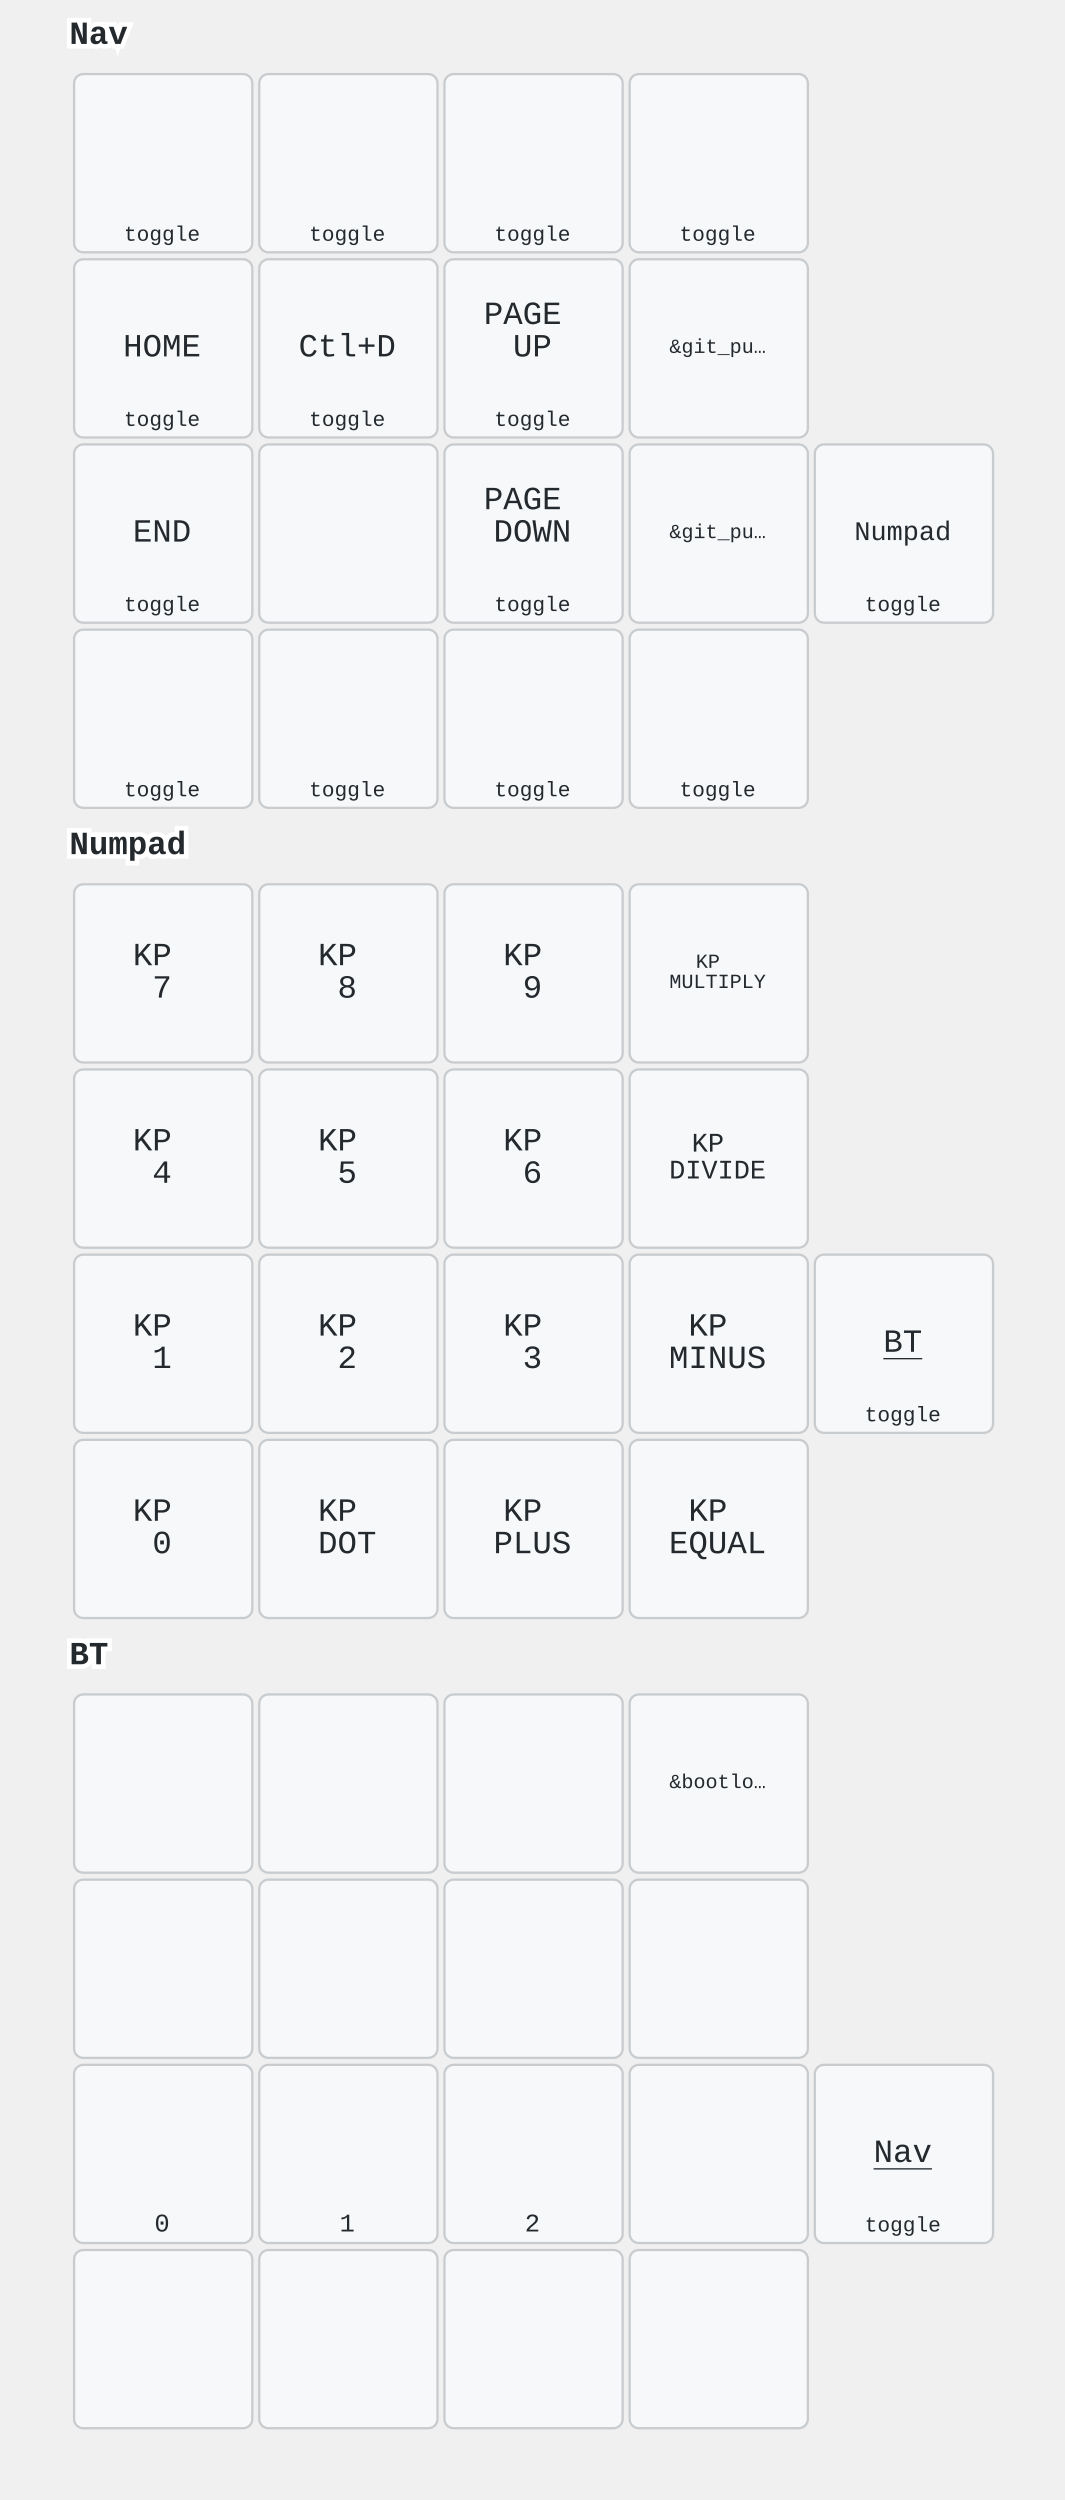
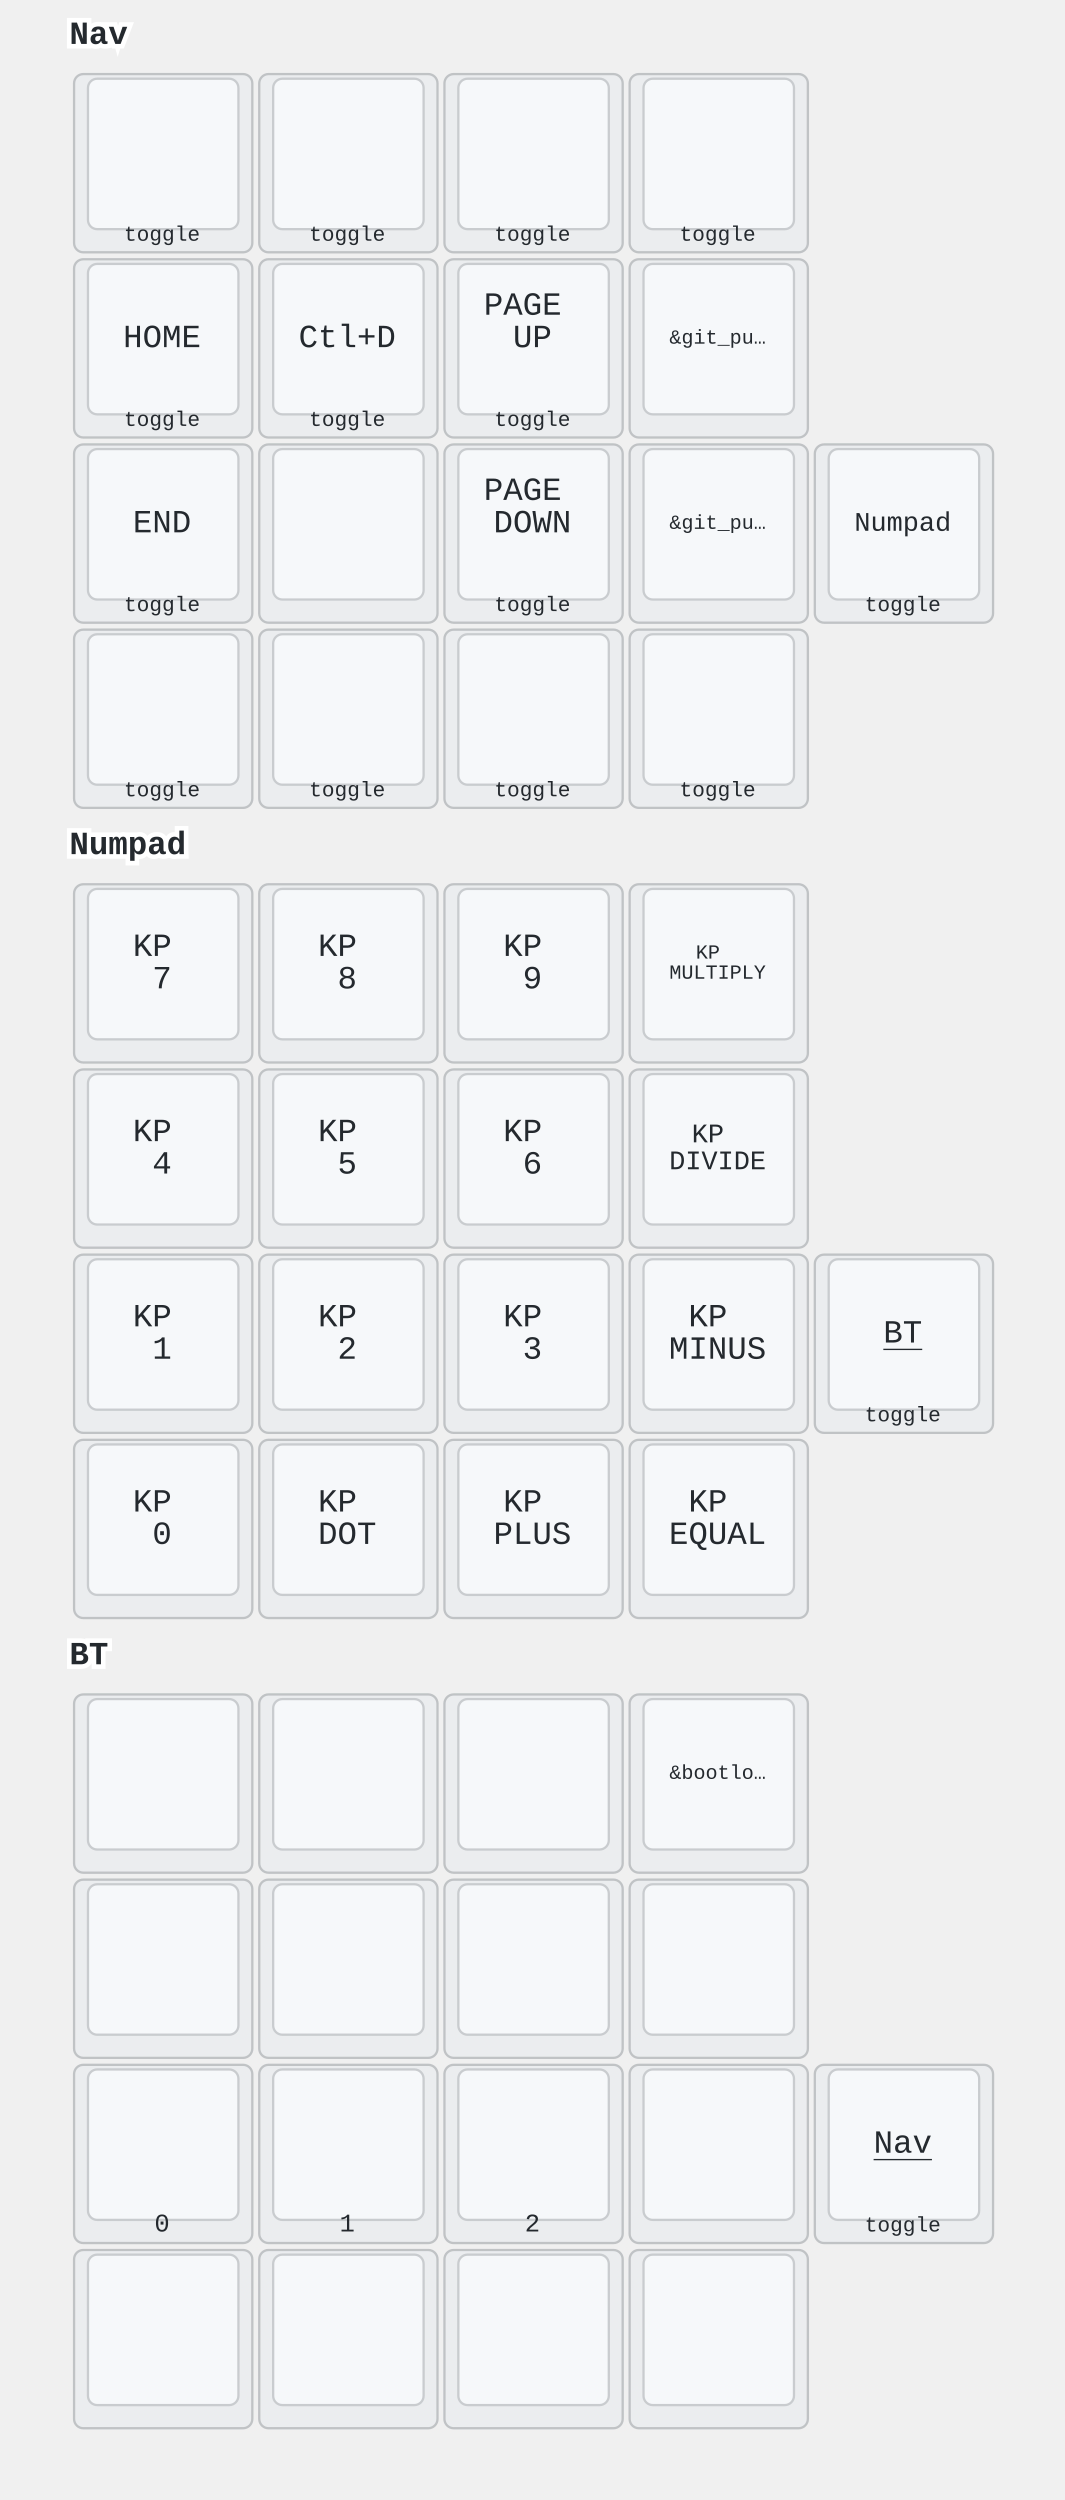
<svg xmlns="http://www.w3.org/2000/svg" xmlns:xlink="http://www.w3.org/1999/xlink" width="460" height="1080" viewBox="0 0 460 1080" class="keymap">
  <defs>/* start glyphs */
<svg id="mdi:arrow-down-bold">
      <svg id="mdi-arrow-down-bold" viewBox="0 0 24 24">
        <path d="M9,4H15V12H19.84L12,19.84L4.16,12H9V4Z" />
      </svg>
    </svg>
    <svg id="mdi:arrow-left-bold">
      <svg id="mdi-arrow-left-bold" viewBox="0 0 24 24">
        <path d="M20,9V15H12V19.84L4.16,12L12,4.16V9H20Z" />
      </svg>
    </svg>
    <svg id="mdi:arrow-right-bold">
      <svg id="mdi-arrow-right-bold" viewBox="0 0 24 24">
        <path d="M4,15V9H12V4.16L19.84,12L12,19.84V15H4Z" />
      </svg>
    </svg>
    <svg id="mdi:arrow-up-bold">
      <svg id="mdi-arrow-up-bold" viewBox="0 0 24 24">
        <path d="M15,20H9V12H4.16L12,4.16L19.84,12H15V20Z" />
      </svg>
    </svg>
    <svg id="mdi:backspace">
      <svg id="mdi-backspace" viewBox="0 0 24 24">
        <path d="M22,3H7C6.31,3 5.77,3.35 5.41,3.88L0,12L5.41,20.11C5.77,20.64 6.31,21 7,21H22A2,2 0 0,0 24,19V5A2,2 0 0,0 22,3M19,15.59L17.59,17L14,13.41L10.41,17L9,15.59L12.59,12L9,8.41L10.41,7L14,10.59L17.59,7L19,8.41L15.41,12" />
      </svg>
    </svg>
    <svg id="mdi:backspace-reverse-outline">
      <svg id="mdi-backspace-reverse-outline" viewBox="0 0 24 24">
        <path d="M5,15.59L6.41,17L10,13.41L13.59,17L15,15.59L11.41,12L15,8.41L13.59,7L10,10.59L6.41,7L5,8.41L8.59,12L5,15.59M2,3A2,2 0 0,0 0,5V19A2,2 0 0,0 2,21H17C17.69,21 18.23,20.64 18.59,20.11L24,12L18.59,3.88C18.23,3.35 17.69,3 17,3H2M2,5H17L21.72,12L17,19H2V5Z" />
      </svg>
    </svg>
    <svg id="mdi:bluetooth-connect">
      <svg id="mdi-bluetooth-connect" viewBox="0 0 24 24">
        <path d="M19,10L17,12L19,14L21,12M14.88,16.29L13,18.17V14.41M13,5.83L14.88,7.71L13,9.58M17.71,7.71L12,2H11V9.58L6.41,5L5,6.41L10.59,12L5,17.58L6.41,19L11,14.41V22H12L17.71,16.29L13.41,12M7,12L5,10L3,12L5,14L7,12Z" />
      </svg>
    </svg>
    <svg id="mdi:bluetooth-off">
      <svg id="mdi-bluetooth-off" viewBox="0 0 24 24">
        <path d="M13,5.83L14.88,7.71L13.28,9.31L14.69,10.72L17.71,7.7L12,2H11V7.03L13,9.03M5.41,4L4,5.41L10.59,12L5,17.59L6.41,19L11,14.41V22H12L16.29,17.71L18.59,20L20,18.59M13,18.17V14.41L14.88,16.29" />
      </svg>
    </svg>
    <svg id="mdi:keyboard-return">
      <svg id="mdi-keyboard-return" viewBox="0 0 24 24">
        <path d="M19,7V11H5.83L9.41,7.41L8,6L2,12L8,18L9.41,16.58L5.83,13H21V7H19Z" />
      </svg>
    </svg>
    <svg id="mdi:keyboard-space">
      <svg id="mdi-keyboard-space" viewBox="0 0 24 24">
        <path d="M3 15H5V19H19V15H21V19C21 20.1 20.1 21 19 21H5C3.9 21 3 20.1 3 19V15Z" />
      </svg>
    </svg>
  </defs>/* end glyphs */
<style>/* inherit to force styles through use tags */
svg path {
    fill: inherit;
}

/* font and background color specifications */
svg.keymap {
    font-family: SFMono-Regular,Consolas,Liberation Mono,Menlo,monospace;
    font-size: 14px;
    font-kerning: normal;
    text-rendering: optimizeLegibility;
    fill: #24292e;
}

/* default key styling */
rect.key {
    fill: #f6f8fa;
}

rect.key, rect.combo {
    stroke: #c9cccf;
    stroke-width: 1;
}

/* default key side styling, only used is draw_key_sides is set */
rect.side {
    filter: brightness(90%);
}

/* color accent for combo boxes */
rect.combo, rect.combo-separate {
    fill: #cdf;
}

/* color accent for held keys */
rect.held, rect.combo.held {
    fill: #fdd;
}

/* color accent for ghost (optional) keys */
rect.ghost, rect.combo.ghost {
    stroke-dasharray: 4, 4;
    stroke-width: 2;
}

text {
    text-anchor: middle;
    dominant-baseline: middle;
}

/* styling for layer labels */
text.label {
    font-weight: bold;
    text-anchor: start;
    stroke: white;
    stroke-width: 4;
    paint-order: stroke;
}

/* styling for optional footer */
text.footer {
    text-anchor: end;
    dominant-baseline: auto;
    stroke: white;
    stroke-width: 4;
    paint-order: stroke;
}

/* styling for combo tap, and key non-tap label text */
text.combo, text.hold, text.shifted, text.left, text.right {
    font-size: 11px;
}

text.hold {
    text-anchor: middle;
    dominant-baseline: auto;
}

text.shifted {
    text-anchor: middle;
    dominant-baseline: hanging;
}

text.left {
    text-anchor: start;
}

text.right {
    text-anchor: end;
}

text.layer-activator {
    text-decoration: underline;
}

/* styling for hold/shifted label text in combo box */
text.combo.hold, text.combo.shifted, text.combo.left, text.combo.right {
    font-size: 8px;
}

/* lighter symbol for transparent keys */
text.trans {
    fill: #7b7e81;
}

/* styling for combo dendrons */
path.combo {
    stroke-width: 1;
    stroke: gray;
    fill: none;
}

/* Start Tabler Icons Cleanup */
/* cannot use height/width with glyphs */
.icon-tabler &gt; path {
    fill: inherit;
    stroke: inherit;
    stroke-width: 2;
}
/* hide tabler's default box */
.icon-tabler &gt; path[stroke="none"][fill="none"] {
    visibility: hidden;
}
/* End Tabler Icons Cleanup */
</style>
  <g transform="translate(30, 0)" class="layer-Nav">
    <text x="0" y="15" class="label" id="Nav">Nav</text>
    <g transform="translate(0, 30)">
      <g transform="translate(40, 40)" class="key keypos-0">
-         <rect rx="4" ry="4" x="-38" y="-38" width="77" height="77" class="key" />
-         <use href="#mdi:arrow-up-bold" xlink:href="#mdi:arrow-up-bold" x="-11" y="-11" height="22" width="22.0" class="key tap glyph mdi:arrow-up-bold" />
+         <rect rx="4" ry="4" x="-38" y="-38" width="77" height="77" class="key side" />
+         <rect rx="4" ry="4" x="-32" y="-36" width="65" height="65" class="key" />
+         <use href="#mdi:arrow-up-bold" xlink:href="#mdi:arrow-up-bold" x="-11" y="-15" height="22" width="22.0" class="key tap glyph mdi:arrow-up-bold" />
        <text x="0" y="34" class="key hold">
          <tspan style="font-size: 83%">toggle</tspan>
        </text>
      </g>
      <g transform="translate(120, 40)" class="key keypos-1">
-         <rect rx="4" ry="4" x="-38" y="-38" width="77" height="77" class="key" />
-         <use href="#mdi:keyboard-space" xlink:href="#mdi:keyboard-space" x="-11" y="-11" height="22" width="22.0" class="key tap glyph mdi:keyboard-space" />
+         <rect rx="4" ry="4" x="-38" y="-38" width="77" height="77" class="key side" />
+         <rect rx="4" ry="4" x="-32" y="-36" width="65" height="65" class="key" />
+         <use href="#mdi:keyboard-space" xlink:href="#mdi:keyboard-space" x="-11" y="-15" height="22" width="22.0" class="key tap glyph mdi:keyboard-space" />
        <text x="0" y="34" class="key hold">
          <tspan style="font-size: 83%">toggle</tspan>
        </text>
      </g>
      <g transform="translate(200, 40)" class="key keypos-2">
-         <rect rx="4" ry="4" x="-38" y="-38" width="77" height="77" class="key" />
-         <use href="#mdi:backspace-reverse-outline" xlink:href="#mdi:backspace-reverse-outline" x="-11" y="-11" height="22" width="22.0" class="key tap glyph mdi:backspace-reverse-outline" />
+         <rect rx="4" ry="4" x="-38" y="-38" width="77" height="77" class="key side" />
+         <rect rx="4" ry="4" x="-32" y="-36" width="65" height="65" class="key" />
+         <use href="#mdi:backspace-reverse-outline" xlink:href="#mdi:backspace-reverse-outline" x="-11" y="-15" height="22" width="22.0" class="key tap glyph mdi:backspace-reverse-outline" />
        <text x="0" y="34" class="key hold">
          <tspan style="font-size: 83%">toggle</tspan>
        </text>
      </g>
      <g transform="translate(280, 40)" class="key keypos-3">
-         <rect rx="4" ry="4" x="-38" y="-38" width="77" height="77" class="key" />
-         <use href="#mdi:backspace" xlink:href="#mdi:backspace" x="-11" y="-11" height="22" width="22.0" class="key tap glyph mdi:backspace" />
+         <rect rx="4" ry="4" x="-38" y="-38" width="77" height="77" class="key side" />
+         <rect rx="4" ry="4" x="-32" y="-36" width="65" height="65" class="key" />
+         <use href="#mdi:backspace" xlink:href="#mdi:backspace" x="-11" y="-15" height="22" width="22.0" class="key tap glyph mdi:backspace" />
        <text x="0" y="34" class="key hold">
          <tspan style="font-size: 83%">toggle</tspan>
        </text>
      </g>
      <g transform="translate(40, 120)" class="key keypos-4">
-         <rect rx="4" ry="4" x="-38" y="-38" width="77" height="77" class="key" />
-         <text x="0" y="0" class="key tap">HOME</text>
+         <rect rx="4" ry="4" x="-38" y="-38" width="77" height="77" class="key side" />
+         <rect rx="4" ry="4" x="-32" y="-36" width="65" height="65" class="key" />
+         <text x="0" y="-4" class="key tap">HOME</text>
        <text x="0" y="34" class="key hold">
          <tspan style="font-size: 83%">toggle</tspan>
        </text>
      </g>
      <g transform="translate(120, 120)" class="key keypos-5">
-         <rect rx="4" ry="4" x="-38" y="-38" width="77" height="77" class="key" />
-         <text x="0" y="0" class="key tap">Ctl+D</text>
+         <rect rx="4" ry="4" x="-38" y="-38" width="77" height="77" class="key side" />
+         <rect rx="4" ry="4" x="-32" y="-36" width="65" height="65" class="key" />
+         <text x="0" y="-4" class="key tap">Ctl+D</text>
        <text x="0" y="34" class="key hold">
          <tspan style="font-size: 83%">toggle</tspan>
        </text>
      </g>
      <g transform="translate(200, 120)" class="key keypos-6">
-         <rect rx="4" ry="4" x="-38" y="-38" width="77" height="77" class="key" />
-         <text x="0" y="0" class="key tap">
+         <rect rx="4" ry="4" x="-38" y="-38" width="77" height="77" class="key side" />
+         <rect rx="4" ry="4" x="-32" y="-36" width="65" height="65" class="key" />
+         <text x="0" y="-4" class="key tap">
          <tspan x="0" dy="-1.0em">PAGE</tspan>
          <tspan x="0" dy="1.0em">UP</tspan>
        </text>
        <text x="0" y="34" class="key hold">
          <tspan style="font-size: 83%">toggle</tspan>
        </text>
      </g>
      <g transform="translate(280, 120)" class="key keypos-7">
-         <rect rx="4" ry="4" x="-38" y="-38" width="77" height="77" class="key" />
-         <text x="0" y="0" class="key tap">
+         <rect rx="4" ry="4" x="-38" y="-38" width="77" height="77" class="key side" />
+         <rect rx="4" ry="4" x="-32" y="-36" width="65" height="65" class="key" />
+         <text x="0" y="-4" class="key tap">
          <tspan style="font-size: 62%">&amp;git_pu…</tspan>
        </text>
      </g>
      <g transform="translate(40, 200)" class="key keypos-8">
-         <rect rx="4" ry="4" x="-38" y="-38" width="77" height="77" class="key" />
-         <text x="0" y="0" class="key tap">END</text>
+         <rect rx="4" ry="4" x="-38" y="-38" width="77" height="77" class="key side" />
+         <rect rx="4" ry="4" x="-32" y="-36" width="65" height="65" class="key" />
+         <text x="0" y="-4" class="key tap">END</text>
        <text x="0" y="34" class="key hold">
          <tspan style="font-size: 83%">toggle</tspan>
        </text>
      </g>
      <g transform="translate(120, 200)" class="key keypos-9">
-         <rect rx="4" ry="4" x="-38" y="-38" width="77" height="77" class="key" />
-         <use href="#mdi:arrow-up-bold" xlink:href="#mdi:arrow-up-bold" x="-11" y="-11" height="22" width="22.0" class="key tap glyph mdi:arrow-up-bold" />
+         <rect rx="4" ry="4" x="-38" y="-38" width="77" height="77" class="key side" />
+         <rect rx="4" ry="4" x="-32" y="-36" width="65" height="65" class="key" />
+         <use href="#mdi:arrow-up-bold" xlink:href="#mdi:arrow-up-bold" x="-11" y="-15" height="22" width="22.0" class="key tap glyph mdi:arrow-up-bold" />
      </g>
      <g transform="translate(200, 200)" class="key keypos-10">
-         <rect rx="4" ry="4" x="-38" y="-38" width="77" height="77" class="key" />
-         <text x="0" y="0" class="key tap">
+         <rect rx="4" ry="4" x="-38" y="-38" width="77" height="77" class="key side" />
+         <rect rx="4" ry="4" x="-32" y="-36" width="65" height="65" class="key" />
+         <text x="0" y="-4" class="key tap">
          <tspan x="0" dy="-1.0em">PAGE</tspan>
          <tspan x="0" dy="1.0em">DOWN</tspan>
        </text>
        <text x="0" y="34" class="key hold">
          <tspan style="font-size: 83%">toggle</tspan>
        </text>
      </g>
      <g transform="translate(280, 200)" class="key keypos-11">
-         <rect rx="4" ry="4" x="-38" y="-38" width="77" height="77" class="key" />
-         <text x="0" y="0" class="key tap">
+         <rect rx="4" ry="4" x="-38" y="-38" width="77" height="77" class="key side" />
+         <rect rx="4" ry="4" x="-32" y="-36" width="65" height="65" class="key" />
+         <text x="0" y="-4" class="key tap">
          <tspan style="font-size: 62%">&amp;git_pu…</tspan>
        </text>
      </g>
      <g transform="translate(360, 200)" class="key keypos-12">
-         <rect rx="4" ry="4" x="-38" y="-38" width="77" height="77" class="key" />
+         <rect rx="4" ry="4" x="-38" y="-38" width="77" height="77" class="key side" />
+         <rect rx="4" ry="4" x="-32" y="-36" width="65" height="65" class="key" />
        <a href="#Numpad">
-           <text x="0" y="0" class="key tap layer-activator">
+           <text x="0" y="-4" class="key tap layer-activator">
            <tspan style="font-size: 83%">Numpad</tspan>
          </text>
        </a>
        <text x="0" y="34" class="key hold">
          <tspan style="font-size: 83%">toggle</tspan>
        </text>
      </g>
      <g transform="translate(40, 280)" class="key keypos-13">
-         <rect rx="4" ry="4" x="-38" y="-38" width="77" height="77" class="key" />
-         <use href="#mdi:arrow-left-bold" xlink:href="#mdi:arrow-left-bold" x="-11" y="-11" height="22" width="22.0" class="key tap glyph mdi:arrow-left-bold" />
+         <rect rx="4" ry="4" x="-38" y="-38" width="77" height="77" class="key side" />
+         <rect rx="4" ry="4" x="-32" y="-36" width="65" height="65" class="key" />
+         <use href="#mdi:arrow-left-bold" xlink:href="#mdi:arrow-left-bold" x="-11" y="-15" height="22" width="22.0" class="key tap glyph mdi:arrow-left-bold" />
        <text x="0" y="34" class="key hold">
          <tspan style="font-size: 83%">toggle</tspan>
        </text>
      </g>
      <g transform="translate(120, 280)" class="key keypos-14">
-         <rect rx="4" ry="4" x="-38" y="-38" width="77" height="77" class="key" />
-         <use href="#mdi:arrow-down-bold" xlink:href="#mdi:arrow-down-bold" x="-11" y="-11" height="22" width="22.0" class="key tap glyph mdi:arrow-down-bold" />
+         <rect rx="4" ry="4" x="-38" y="-38" width="77" height="77" class="key side" />
+         <rect rx="4" ry="4" x="-32" y="-36" width="65" height="65" class="key" />
+         <use href="#mdi:arrow-down-bold" xlink:href="#mdi:arrow-down-bold" x="-11" y="-15" height="22" width="22.0" class="key tap glyph mdi:arrow-down-bold" />
        <text x="0" y="34" class="key hold">
          <tspan style="font-size: 83%">toggle</tspan>
        </text>
      </g>
      <g transform="translate(200, 280)" class="key keypos-15">
-         <rect rx="4" ry="4" x="-38" y="-38" width="77" height="77" class="key" />
-         <use href="#mdi:arrow-right-bold" xlink:href="#mdi:arrow-right-bold" x="-11" y="-11" height="22" width="22.0" class="key tap glyph mdi:arrow-right-bold" />
+         <rect rx="4" ry="4" x="-38" y="-38" width="77" height="77" class="key side" />
+         <rect rx="4" ry="4" x="-32" y="-36" width="65" height="65" class="key" />
+         <use href="#mdi:arrow-right-bold" xlink:href="#mdi:arrow-right-bold" x="-11" y="-15" height="22" width="22.0" class="key tap glyph mdi:arrow-right-bold" />
        <text x="0" y="34" class="key hold">
          <tspan style="font-size: 83%">toggle</tspan>
        </text>
      </g>
      <g transform="translate(280, 280)" class="key keypos-16">
-         <rect rx="4" ry="4" x="-38" y="-38" width="77" height="77" class="key" />
-         <use href="#mdi:keyboard-return" xlink:href="#mdi:keyboard-return" x="-11" y="-11" height="22" width="22.0" class="key tap glyph mdi:keyboard-return" />
+         <rect rx="4" ry="4" x="-38" y="-38" width="77" height="77" class="key side" />
+         <rect rx="4" ry="4" x="-32" y="-36" width="65" height="65" class="key" />
+         <use href="#mdi:keyboard-return" xlink:href="#mdi:keyboard-return" x="-11" y="-15" height="22" width="22.0" class="key tap glyph mdi:keyboard-return" />
        <text x="0" y="34" class="key hold">
          <tspan style="font-size: 83%">toggle</tspan>
        </text>
      </g>
    </g>
  </g>
  <g transform="translate(30, 350)" class="layer-Numpad">
    <text x="0" y="15" class="label" id="Numpad">Numpad</text>
    <g transform="translate(0, 30)">
      <g transform="translate(40, 40)" class="key keypos-0">
-         <rect rx="4" ry="4" x="-38" y="-38" width="77" height="77" class="key" />
-         <text x="0" y="0" class="key tap">
+         <rect rx="4" ry="4" x="-38" y="-38" width="77" height="77" class="key side" />
+         <rect rx="4" ry="4" x="-32" y="-36" width="65" height="65" class="key" />
+         <text x="0" y="-4" class="key tap">
          <tspan x="0" dy="-0.5em">KP</tspan>
          <tspan x="0" dy="1.0em">7</tspan>
        </text>
      </g>
      <g transform="translate(120, 40)" class="key keypos-1">
-         <rect rx="4" ry="4" x="-38" y="-38" width="77" height="77" class="key" />
-         <text x="0" y="0" class="key tap">
+         <rect rx="4" ry="4" x="-38" y="-38" width="77" height="77" class="key side" />
+         <rect rx="4" ry="4" x="-32" y="-36" width="65" height="65" class="key" />
+         <text x="0" y="-4" class="key tap">
          <tspan x="0" dy="-0.5em">KP</tspan>
          <tspan x="0" dy="1.0em">8</tspan>
        </text>
      </g>
      <g transform="translate(200, 40)" class="key keypos-2">
-         <rect rx="4" ry="4" x="-38" y="-38" width="77" height="77" class="key" />
-         <text x="0" y="0" class="key tap">
+         <rect rx="4" ry="4" x="-38" y="-38" width="77" height="77" class="key side" />
+         <rect rx="4" ry="4" x="-32" y="-36" width="65" height="65" class="key" />
+         <text x="0" y="-4" class="key tap">
          <tspan x="0" dy="-0.5em">KP</tspan>
          <tspan x="0" dy="1.0em">9</tspan>
        </text>
      </g>
      <g transform="translate(280, 40)" class="key keypos-3">
-         <rect rx="4" ry="4" x="-38" y="-38" width="77" height="77" class="key" />
-         <text x="0" y="0" class="key tap">
+         <rect rx="4" ry="4" x="-38" y="-38" width="77" height="77" class="key side" />
+         <rect rx="4" ry="4" x="-32" y="-36" width="65" height="65" class="key" />
+         <text x="0" y="-4" class="key tap">
          <tspan x="0" dy="-0.5em" style="font-size: 62%">KP</tspan>
          <tspan x="0" dy="1.0em" style="font-size: 62%">MULTIPLY</tspan>
        </text>
      </g>
      <g transform="translate(40, 120)" class="key keypos-4">
-         <rect rx="4" ry="4" x="-38" y="-38" width="77" height="77" class="key" />
-         <text x="0" y="0" class="key tap">
+         <rect rx="4" ry="4" x="-38" y="-38" width="77" height="77" class="key side" />
+         <rect rx="4" ry="4" x="-32" y="-36" width="65" height="65" class="key" />
+         <text x="0" y="-4" class="key tap">
          <tspan x="0" dy="-0.5em">KP</tspan>
          <tspan x="0" dy="1.0em">4</tspan>
        </text>
      </g>
      <g transform="translate(120, 120)" class="key keypos-5">
-         <rect rx="4" ry="4" x="-38" y="-38" width="77" height="77" class="key" />
-         <text x="0" y="0" class="key tap">
+         <rect rx="4" ry="4" x="-38" y="-38" width="77" height="77" class="key side" />
+         <rect rx="4" ry="4" x="-32" y="-36" width="65" height="65" class="key" />
+         <text x="0" y="-4" class="key tap">
          <tspan x="0" dy="-0.5em">KP</tspan>
          <tspan x="0" dy="1.0em">5</tspan>
        </text>
      </g>
      <g transform="translate(200, 120)" class="key keypos-6">
-         <rect rx="4" ry="4" x="-38" y="-38" width="77" height="77" class="key" />
-         <text x="0" y="0" class="key tap">
+         <rect rx="4" ry="4" x="-38" y="-38" width="77" height="77" class="key side" />
+         <rect rx="4" ry="4" x="-32" y="-36" width="65" height="65" class="key" />
+         <text x="0" y="-4" class="key tap">
          <tspan x="0" dy="-0.5em">KP</tspan>
          <tspan x="0" dy="1.0em">6</tspan>
        </text>
      </g>
      <g transform="translate(280, 120)" class="key keypos-7">
-         <rect rx="4" ry="4" x="-38" y="-38" width="77" height="77" class="key" />
-         <text x="0" y="0" class="key tap">
+         <rect rx="4" ry="4" x="-38" y="-38" width="77" height="77" class="key side" />
+         <rect rx="4" ry="4" x="-32" y="-36" width="65" height="65" class="key" />
+         <text x="0" y="-4" class="key tap">
          <tspan x="0" dy="-0.5em" style="font-size: 83%">KP</tspan>
          <tspan x="0" dy="1.0em" style="font-size: 83%">DIVIDE</tspan>
        </text>
      </g>
      <g transform="translate(40, 200)" class="key keypos-8">
-         <rect rx="4" ry="4" x="-38" y="-38" width="77" height="77" class="key" />
-         <text x="0" y="0" class="key tap">
+         <rect rx="4" ry="4" x="-38" y="-38" width="77" height="77" class="key side" />
+         <rect rx="4" ry="4" x="-32" y="-36" width="65" height="65" class="key" />
+         <text x="0" y="-4" class="key tap">
          <tspan x="0" dy="-0.5em">KP</tspan>
          <tspan x="0" dy="1.0em">1</tspan>
        </text>
      </g>
      <g transform="translate(120, 200)" class="key keypos-9">
-         <rect rx="4" ry="4" x="-38" y="-38" width="77" height="77" class="key" />
-         <text x="0" y="0" class="key tap">
+         <rect rx="4" ry="4" x="-38" y="-38" width="77" height="77" class="key side" />
+         <rect rx="4" ry="4" x="-32" y="-36" width="65" height="65" class="key" />
+         <text x="0" y="-4" class="key tap">
          <tspan x="0" dy="-0.5em">KP</tspan>
          <tspan x="0" dy="1.0em">2</tspan>
        </text>
      </g>
      <g transform="translate(200, 200)" class="key keypos-10">
-         <rect rx="4" ry="4" x="-38" y="-38" width="77" height="77" class="key" />
-         <text x="0" y="0" class="key tap">
+         <rect rx="4" ry="4" x="-38" y="-38" width="77" height="77" class="key side" />
+         <rect rx="4" ry="4" x="-32" y="-36" width="65" height="65" class="key" />
+         <text x="0" y="-4" class="key tap">
          <tspan x="0" dy="-0.5em">KP</tspan>
          <tspan x="0" dy="1.0em">3</tspan>
        </text>
      </g>
      <g transform="translate(280, 200)" class="key keypos-11">
-         <rect rx="4" ry="4" x="-38" y="-38" width="77" height="77" class="key" />
-         <text x="0" y="0" class="key tap">
+         <rect rx="4" ry="4" x="-38" y="-38" width="77" height="77" class="key side" />
+         <rect rx="4" ry="4" x="-32" y="-36" width="65" height="65" class="key" />
+         <text x="0" y="-4" class="key tap">
          <tspan x="0" dy="-0.5em">KP</tspan>
          <tspan x="0" dy="1.0em">MINUS</tspan>
        </text>
      </g>
      <g transform="translate(360, 200)" class="key keypos-12">
-         <rect rx="4" ry="4" x="-38" y="-38" width="77" height="77" class="key" />
+         <rect rx="4" ry="4" x="-38" y="-38" width="77" height="77" class="key side" />
+         <rect rx="4" ry="4" x="-32" y="-36" width="65" height="65" class="key" />
        <a href="#BT">
-           <text x="0" y="0" class="key tap layer-activator">BT</text>
+           <text x="0" y="-4" class="key tap layer-activator">BT</text>
        </a>
        <text x="0" y="34" class="key hold">
          <tspan style="font-size: 83%">toggle</tspan>
        </text>
      </g>
      <g transform="translate(40, 280)" class="key keypos-13">
-         <rect rx="4" ry="4" x="-38" y="-38" width="77" height="77" class="key" />
-         <text x="0" y="0" class="key tap">
+         <rect rx="4" ry="4" x="-38" y="-38" width="77" height="77" class="key side" />
+         <rect rx="4" ry="4" x="-32" y="-36" width="65" height="65" class="key" />
+         <text x="0" y="-4" class="key tap">
          <tspan x="0" dy="-0.5em">KP</tspan>
          <tspan x="0" dy="1.0em">0</tspan>
        </text>
      </g>
      <g transform="translate(120, 280)" class="key keypos-14">
-         <rect rx="4" ry="4" x="-38" y="-38" width="77" height="77" class="key" />
-         <text x="0" y="0" class="key tap">
+         <rect rx="4" ry="4" x="-38" y="-38" width="77" height="77" class="key side" />
+         <rect rx="4" ry="4" x="-32" y="-36" width="65" height="65" class="key" />
+         <text x="0" y="-4" class="key tap">
          <tspan x="0" dy="-0.5em">KP</tspan>
          <tspan x="0" dy="1.0em">DOT</tspan>
        </text>
      </g>
      <g transform="translate(200, 280)" class="key keypos-15">
-         <rect rx="4" ry="4" x="-38" y="-38" width="77" height="77" class="key" />
-         <text x="0" y="0" class="key tap">
+         <rect rx="4" ry="4" x="-38" y="-38" width="77" height="77" class="key side" />
+         <rect rx="4" ry="4" x="-32" y="-36" width="65" height="65" class="key" />
+         <text x="0" y="-4" class="key tap">
          <tspan x="0" dy="-0.5em">KP</tspan>
          <tspan x="0" dy="1.0em">PLUS</tspan>
        </text>
      </g>
      <g transform="translate(280, 280)" class="key keypos-16">
-         <rect rx="4" ry="4" x="-38" y="-38" width="77" height="77" class="key" />
-         <text x="0" y="0" class="key tap">
+         <rect rx="4" ry="4" x="-38" y="-38" width="77" height="77" class="key side" />
+         <rect rx="4" ry="4" x="-32" y="-36" width="65" height="65" class="key" />
+         <text x="0" y="-4" class="key tap">
          <tspan x="0" dy="-0.5em">KP</tspan>
          <tspan x="0" dy="1.0em">EQUAL</tspan>
        </text>
      </g>
    </g>
  </g>
  <g transform="translate(30, 700)" class="layer-BT">
    <text x="0" y="15" class="label" id="BT">BT</text>
    <g transform="translate(0, 30)">
      <g transform="translate(40, 40)" class="key keypos-0">
-         <rect rx="4" ry="4" x="-38" y="-38" width="77" height="77" class="key" />
-         <use href="#mdi:bluetooth-off" xlink:href="#mdi:bluetooth-off" x="-11" y="-11" height="22" width="22.0" class="key tap glyph mdi:bluetooth-off" />
+         <rect rx="4" ry="4" x="-38" y="-38" width="77" height="77" class="key side" />
+         <rect rx="4" ry="4" x="-32" y="-36" width="65" height="65" class="key" />
+         <use href="#mdi:bluetooth-off" xlink:href="#mdi:bluetooth-off" x="-11" y="-15" height="22" width="22.0" class="key tap glyph mdi:bluetooth-off" />
      </g>
      <g transform="translate(120, 40)" class="key keypos-1">
-         <rect rx="4" ry="4" x="-38" y="-38" width="77" height="77" class="key" />
+         <rect rx="4" ry="4" x="-38" y="-38" width="77" height="77" class="key side" />
+         <rect rx="4" ry="4" x="-32" y="-36" width="65" height="65" class="key" />
      </g>
      <g transform="translate(200, 40)" class="key keypos-2">
-         <rect rx="4" ry="4" x="-38" y="-38" width="77" height="77" class="key" />
+         <rect rx="4" ry="4" x="-38" y="-38" width="77" height="77" class="key side" />
+         <rect rx="4" ry="4" x="-32" y="-36" width="65" height="65" class="key" />
      </g>
      <g transform="translate(280, 40)" class="key keypos-3">
-         <rect rx="4" ry="4" x="-38" y="-38" width="77" height="77" class="key" />
-         <text x="0" y="0" class="key tap">
+         <rect rx="4" ry="4" x="-38" y="-38" width="77" height="77" class="key side" />
+         <rect rx="4" ry="4" x="-32" y="-36" width="65" height="65" class="key" />
+         <text x="0" y="-4" class="key tap">
          <tspan style="font-size: 62%">&amp;bootlo…</tspan>
        </text>
      </g>
      <g transform="translate(40, 120)" class="key keypos-4">
-         <rect rx="4" ry="4" x="-38" y="-38" width="77" height="77" class="key" />
+         <rect rx="4" ry="4" x="-38" y="-38" width="77" height="77" class="key side" />
+         <rect rx="4" ry="4" x="-32" y="-36" width="65" height="65" class="key" />
      </g>
      <g transform="translate(120, 120)" class="key keypos-5">
-         <rect rx="4" ry="4" x="-38" y="-38" width="77" height="77" class="key" />
+         <rect rx="4" ry="4" x="-38" y="-38" width="77" height="77" class="key side" />
+         <rect rx="4" ry="4" x="-32" y="-36" width="65" height="65" class="key" />
      </g>
      <g transform="translate(200, 120)" class="key keypos-6">
-         <rect rx="4" ry="4" x="-38" y="-38" width="77" height="77" class="key" />
+         <rect rx="4" ry="4" x="-38" y="-38" width="77" height="77" class="key side" />
+         <rect rx="4" ry="4" x="-32" y="-36" width="65" height="65" class="key" />
      </g>
      <g transform="translate(280, 120)" class="key keypos-7">
-         <rect rx="4" ry="4" x="-38" y="-38" width="77" height="77" class="key" />
+         <rect rx="4" ry="4" x="-38" y="-38" width="77" height="77" class="key side" />
+         <rect rx="4" ry="4" x="-32" y="-36" width="65" height="65" class="key" />
      </g>
      <g transform="translate(40, 200)" class="key keypos-8">
-         <rect rx="4" ry="4" x="-38" y="-38" width="77" height="77" class="key" />
-         <use href="#mdi:bluetooth-connect" xlink:href="#mdi:bluetooth-connect" x="-11" y="-11" height="22" width="22.0" class="key tap glyph mdi:bluetooth-connect" />
+         <rect rx="4" ry="4" x="-38" y="-38" width="77" height="77" class="key side" />
+         <rect rx="4" ry="4" x="-32" y="-36" width="65" height="65" class="key" />
+         <use href="#mdi:bluetooth-connect" xlink:href="#mdi:bluetooth-connect" x="-11" y="-15" height="22" width="22.0" class="key tap glyph mdi:bluetooth-connect" />
        <text x="0" y="34" class="key hold">0</text>
      </g>
      <g transform="translate(120, 200)" class="key keypos-9">
-         <rect rx="4" ry="4" x="-38" y="-38" width="77" height="77" class="key" />
-         <use href="#mdi:bluetooth-connect" xlink:href="#mdi:bluetooth-connect" x="-11" y="-11" height="22" width="22.0" class="key tap glyph mdi:bluetooth-connect" />
+         <rect rx="4" ry="4" x="-38" y="-38" width="77" height="77" class="key side" />
+         <rect rx="4" ry="4" x="-32" y="-36" width="65" height="65" class="key" />
+         <use href="#mdi:bluetooth-connect" xlink:href="#mdi:bluetooth-connect" x="-11" y="-15" height="22" width="22.0" class="key tap glyph mdi:bluetooth-connect" />
        <text x="0" y="34" class="key hold">1</text>
      </g>
      <g transform="translate(200, 200)" class="key keypos-10">
-         <rect rx="4" ry="4" x="-38" y="-38" width="77" height="77" class="key" />
-         <use href="#mdi:bluetooth-connect" xlink:href="#mdi:bluetooth-connect" x="-11" y="-11" height="22" width="22.0" class="key tap glyph mdi:bluetooth-connect" />
+         <rect rx="4" ry="4" x="-38" y="-38" width="77" height="77" class="key side" />
+         <rect rx="4" ry="4" x="-32" y="-36" width="65" height="65" class="key" />
+         <use href="#mdi:bluetooth-connect" xlink:href="#mdi:bluetooth-connect" x="-11" y="-15" height="22" width="22.0" class="key tap glyph mdi:bluetooth-connect" />
        <text x="0" y="34" class="key hold">2</text>
      </g>
      <g transform="translate(280, 200)" class="key keypos-11">
-         <rect rx="4" ry="4" x="-38" y="-38" width="77" height="77" class="key" />
+         <rect rx="4" ry="4" x="-38" y="-38" width="77" height="77" class="key side" />
+         <rect rx="4" ry="4" x="-32" y="-36" width="65" height="65" class="key" />
      </g>
      <g transform="translate(360, 200)" class="key keypos-12">
-         <rect rx="4" ry="4" x="-38" y="-38" width="77" height="77" class="key" />
+         <rect rx="4" ry="4" x="-38" y="-38" width="77" height="77" class="key side" />
+         <rect rx="4" ry="4" x="-32" y="-36" width="65" height="65" class="key" />
        <a href="#Nav">
-           <text x="0" y="0" class="key tap layer-activator">Nav</text>
+           <text x="0" y="-4" class="key tap layer-activator">Nav</text>
        </a>
        <text x="0" y="34" class="key hold">
          <tspan style="font-size: 83%">toggle</tspan>
        </text>
      </g>
      <g transform="translate(40, 280)" class="key keypos-13">
-         <rect rx="4" ry="4" x="-38" y="-38" width="77" height="77" class="key" />
+         <rect rx="4" ry="4" x="-38" y="-38" width="77" height="77" class="key side" />
+         <rect rx="4" ry="4" x="-32" y="-36" width="65" height="65" class="key" />
      </g>
      <g transform="translate(120, 280)" class="key keypos-14">
-         <rect rx="4" ry="4" x="-38" y="-38" width="77" height="77" class="key" />
+         <rect rx="4" ry="4" x="-38" y="-38" width="77" height="77" class="key side" />
+         <rect rx="4" ry="4" x="-32" y="-36" width="65" height="65" class="key" />
      </g>
      <g transform="translate(200, 280)" class="key keypos-15">
-         <rect rx="4" ry="4" x="-38" y="-38" width="77" height="77" class="key" />
+         <rect rx="4" ry="4" x="-38" y="-38" width="77" height="77" class="key side" />
+         <rect rx="4" ry="4" x="-32" y="-36" width="65" height="65" class="key" />
      </g>
      <g transform="translate(280, 280)" class="key keypos-16">
-         <rect rx="4" ry="4" x="-38" y="-38" width="77" height="77" class="key" />
+         <rect rx="4" ry="4" x="-38" y="-38" width="77" height="77" class="key side" />
+         <rect rx="4" ry="4" x="-32" y="-36" width="65" height="65" class="key" />
      </g>
    </g>
  </g>
</svg>
